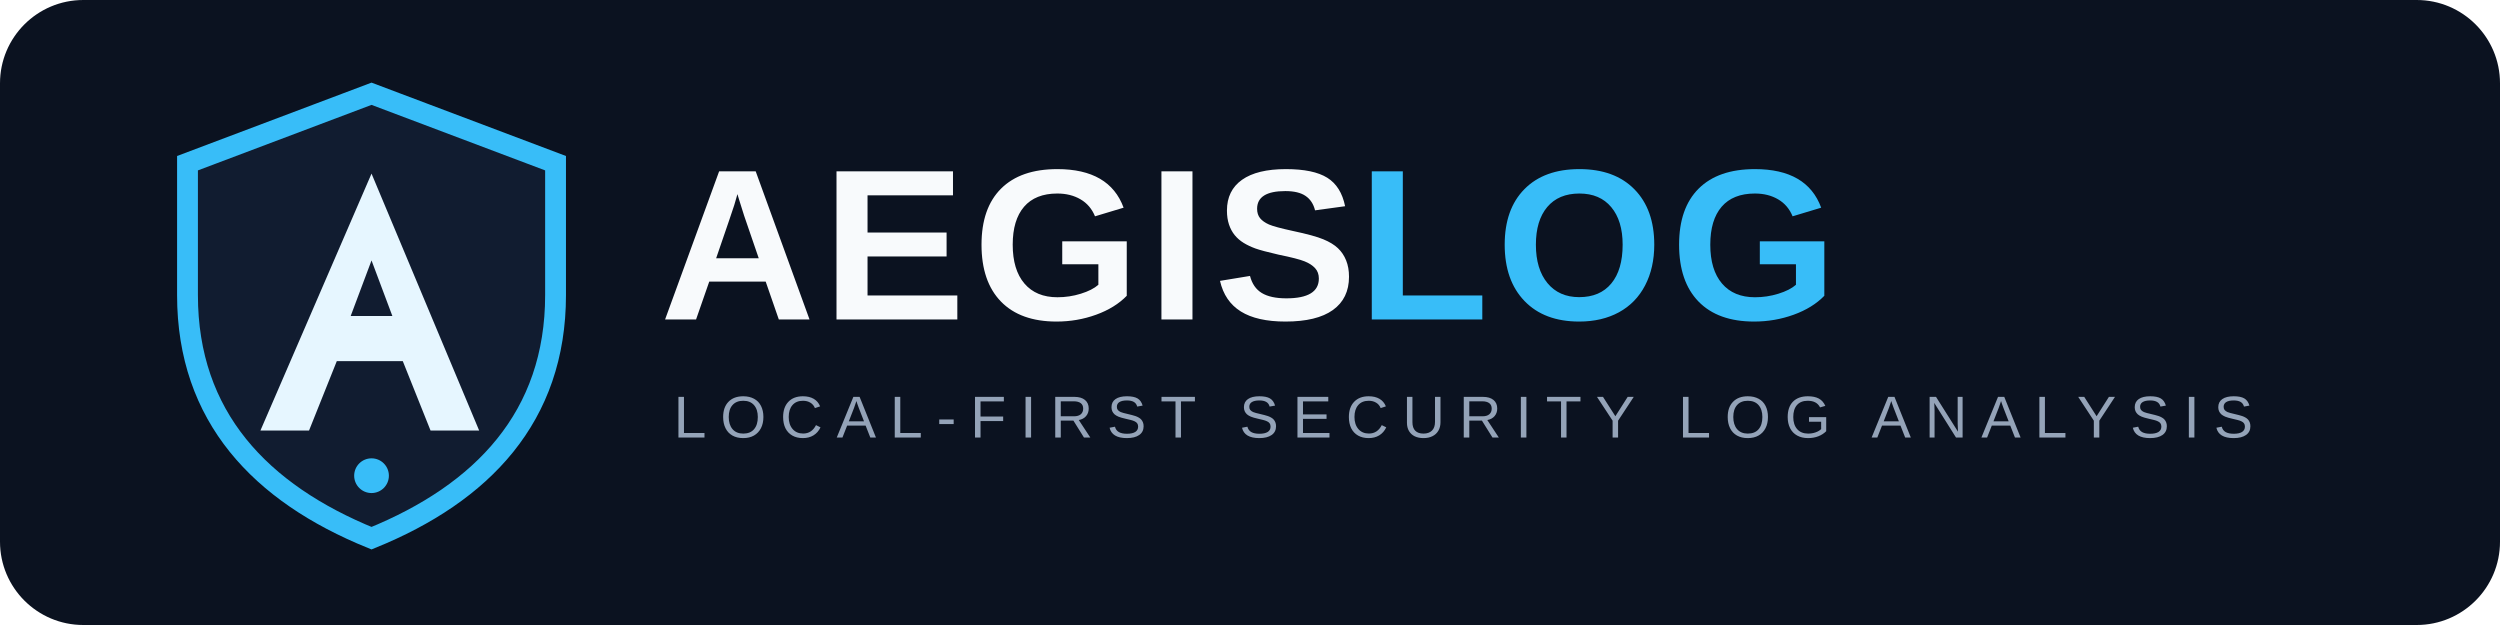
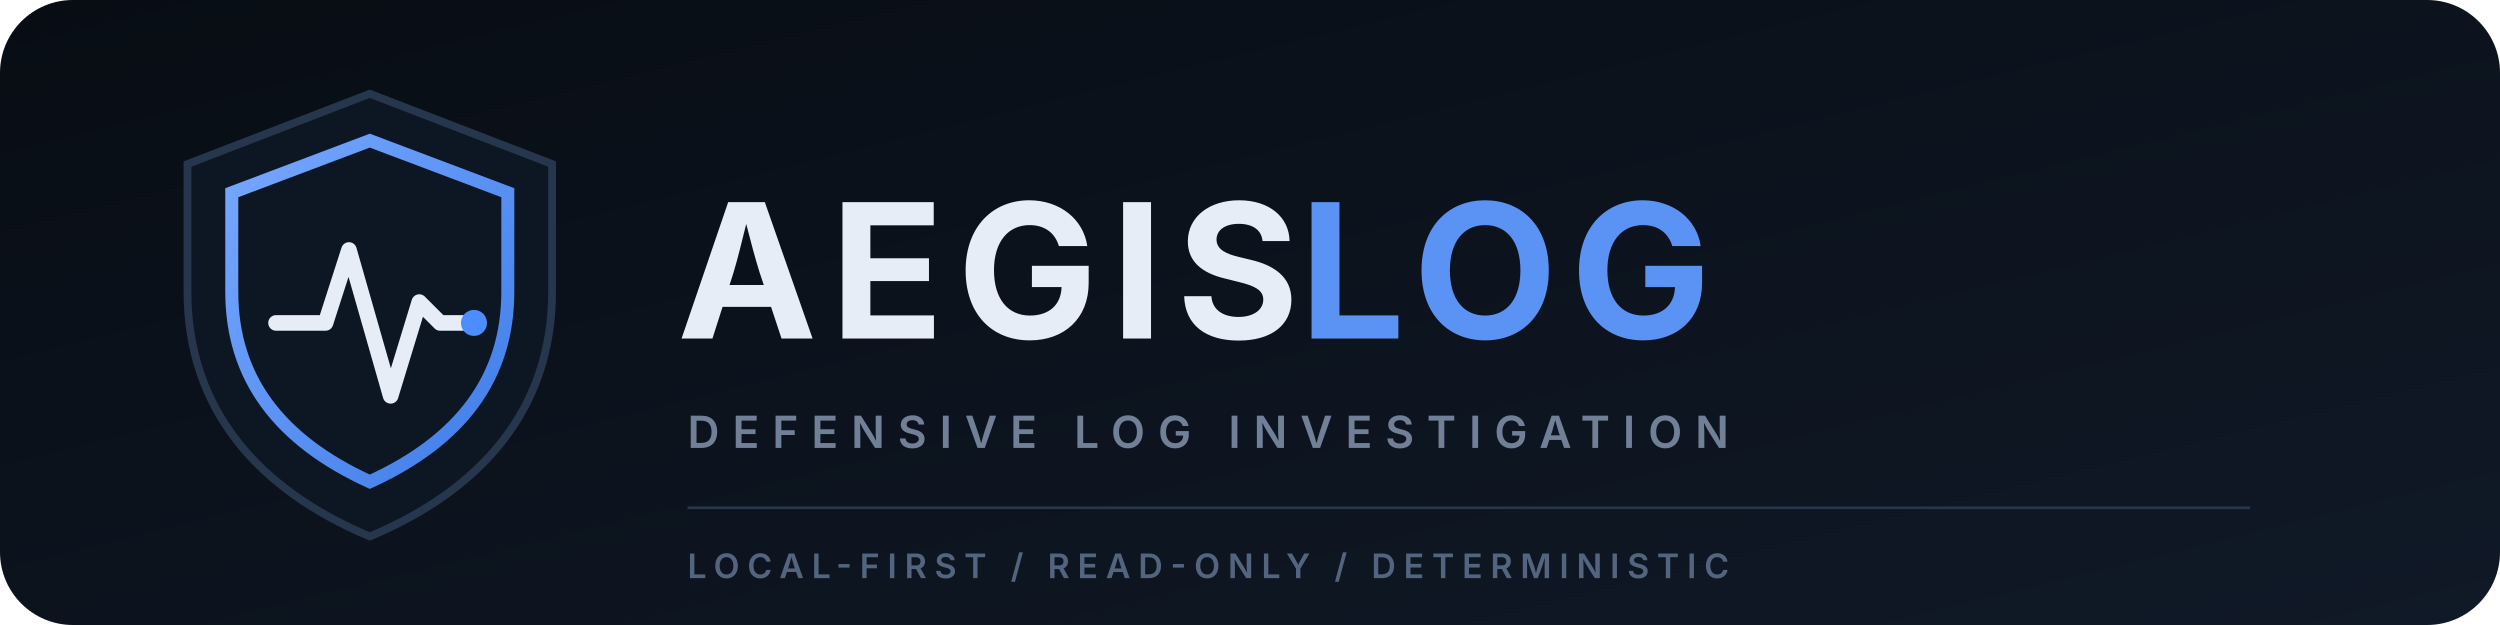
- <svg xmlns="http://www.w3.org/2000/svg" width="720" height="180" viewBox="0 0 720 180" role="img" aria-labelledby="title desc">
-   <rect width="720" height="180" rx="24" fill="#0b1220" />
-   <g transform="translate(42 25)">
-     <path d="M65 2 118 22v38c0 35-21 57-53 70C33 117 12 95 12 60V22L65 2Z" fill="#111c30" stroke="#38bdf8" stroke-width="6" />
-     <path d="M65 25 96 99H82L74 79H55l-8 20H33L65 25Zm0 25-6 16h12l-6-16Z" fill="#e6f6ff" />
-     <circle cx="65" cy="112" r="5" fill="#38bdf8" />
+ <svg xmlns="http://www.w3.org/2000/svg" width="960" height="240" viewBox="0 0 960 240" role="img" aria-labelledby="title desc">
+   <defs>
+     <linearGradient id="bg" x1="0" y1="0" x2="1" y2="1">
+       <stop offset="0" stop-color="#080D14" />
+       <stop offset="1" stop-color="#101927" />
+     </linearGradient>
+     <linearGradient id="signal" x1="0" y1="0" x2="1" y2="1">
+       <stop offset="0" stop-color="#78A8FF" />
+       <stop offset="1" stop-color="#3E7CE8" />
+     </linearGradient>
+   </defs>
+   <rect width="960" height="240" rx="28" fill="url(#bg)" />
+   <g transform="translate(58 36)">
+     <path d="M84 0 154 27v49c0 45-27 76-70 94C41 152 14 121 14 76V27L84 0Z" fill="#0D1623" stroke="#26364C" stroke-width="3" />
+     <path d="M84 18 137 38v38c0 33-18 57-53 73-35-16-53-40-53-73V38L84 18Z" fill="none" stroke="url(#signal)" stroke-width="5" />
+     <path d="M48 88h19l9-28 16 56 11-36 8 8h13" fill="none" stroke="#E7EDF6" stroke-width="6" stroke-linecap="round" stroke-linejoin="round" />
+     <circle cx="124" cy="88" r="5" fill="#4C8DFF" />
  </g>
-   <text x="190" y="92" fill="#f8fafc" font-family="Arial, Helvetica, sans-serif" font-size="62" font-weight="700" letter-spacing="2">AEGIS<tspan fill="#38bdf8">LOG</tspan>
-   </text>
-   <text x="194" y="126" fill="#94a3b8" font-family="Arial, Helvetica, sans-serif" font-size="17" letter-spacing="4">LOCAL-FIRST SECURITY LOG ANALYSIS</text>
+   <g transform="translate(260 68)">
+     <text x="0" y="62" fill="#E7EDF6" font-family="Segoe UI,Inter,Arial,sans-serif" font-size="72" font-weight="750" letter-spacing="5">AEGIS<tspan fill="#5B93F5">LOG</tspan>
+     </text>
+     <text x="4" y="104" fill="#718096" font-family="Segoe UI,Inter,Arial,sans-serif" font-size="17" font-weight="600" letter-spacing="5">DEFENSIVE LOG INVESTIGATION</text>
+     <path d="M4 127H604" stroke="#26364C" />
+     <text x="4" y="154" fill="#53657E" font-family="Segoe UI,Inter,Arial,sans-serif" font-size="13" font-weight="600" letter-spacing="3">LOCAL-FIRST  /  READ-ONLY  /  DETERMINISTIC</text>
+   </g>
</svg>
